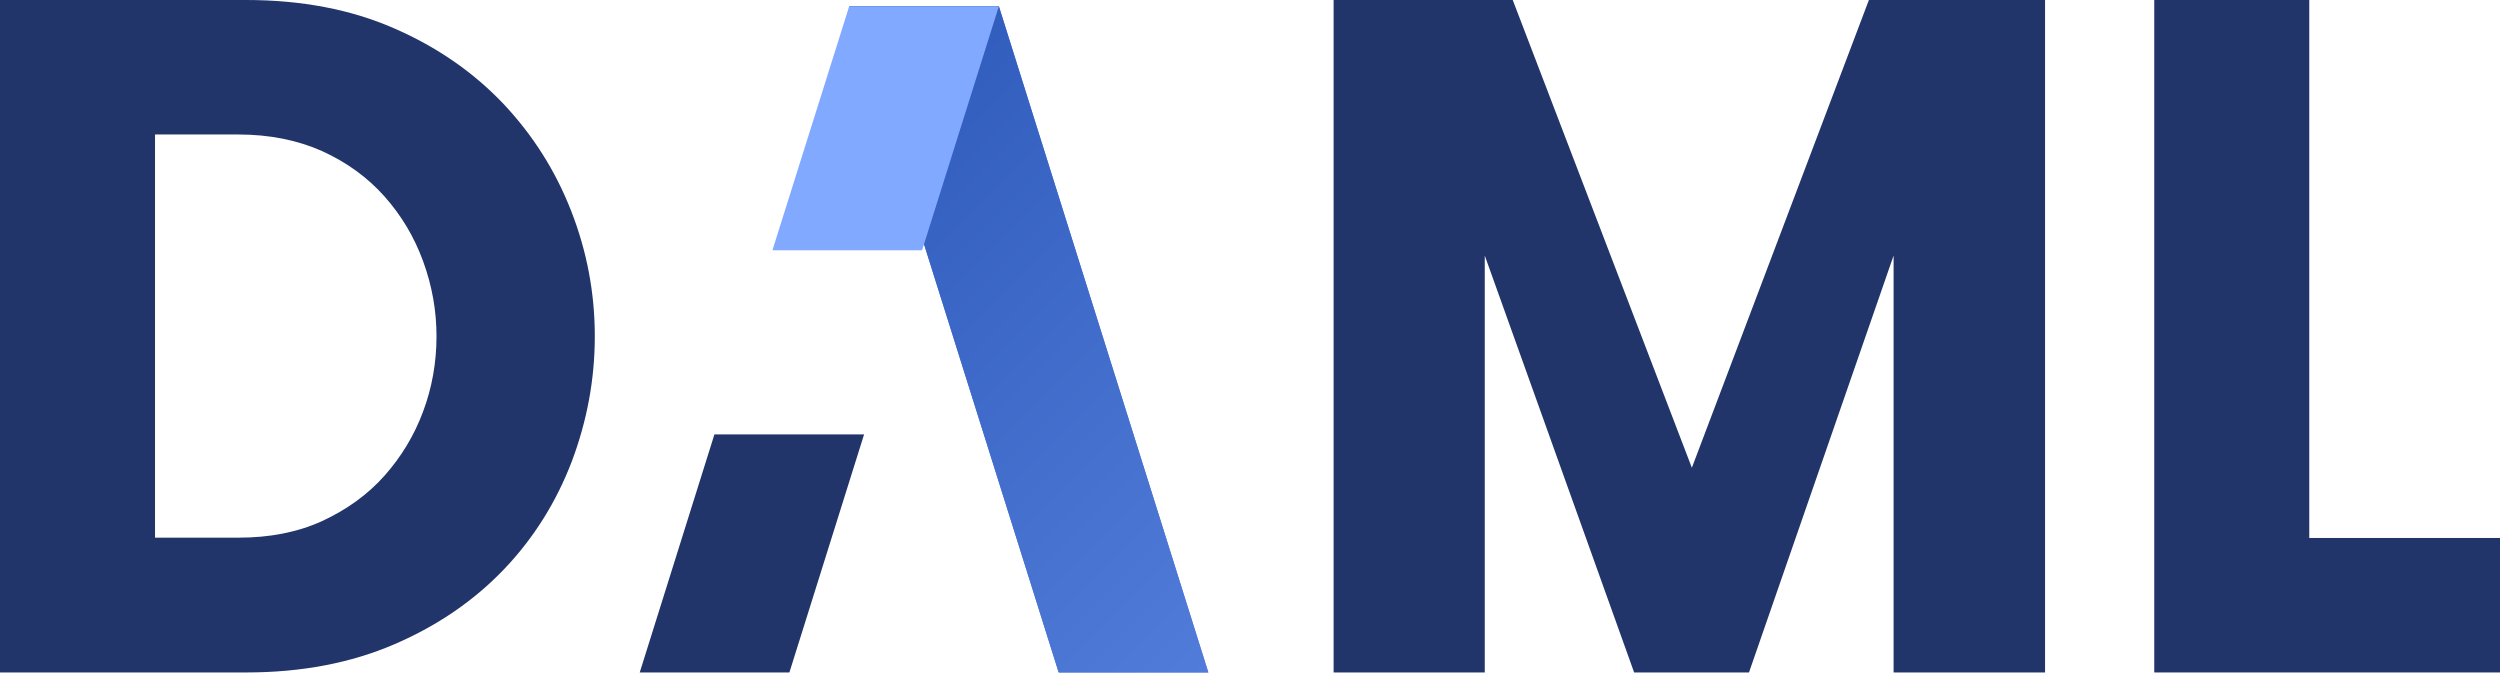
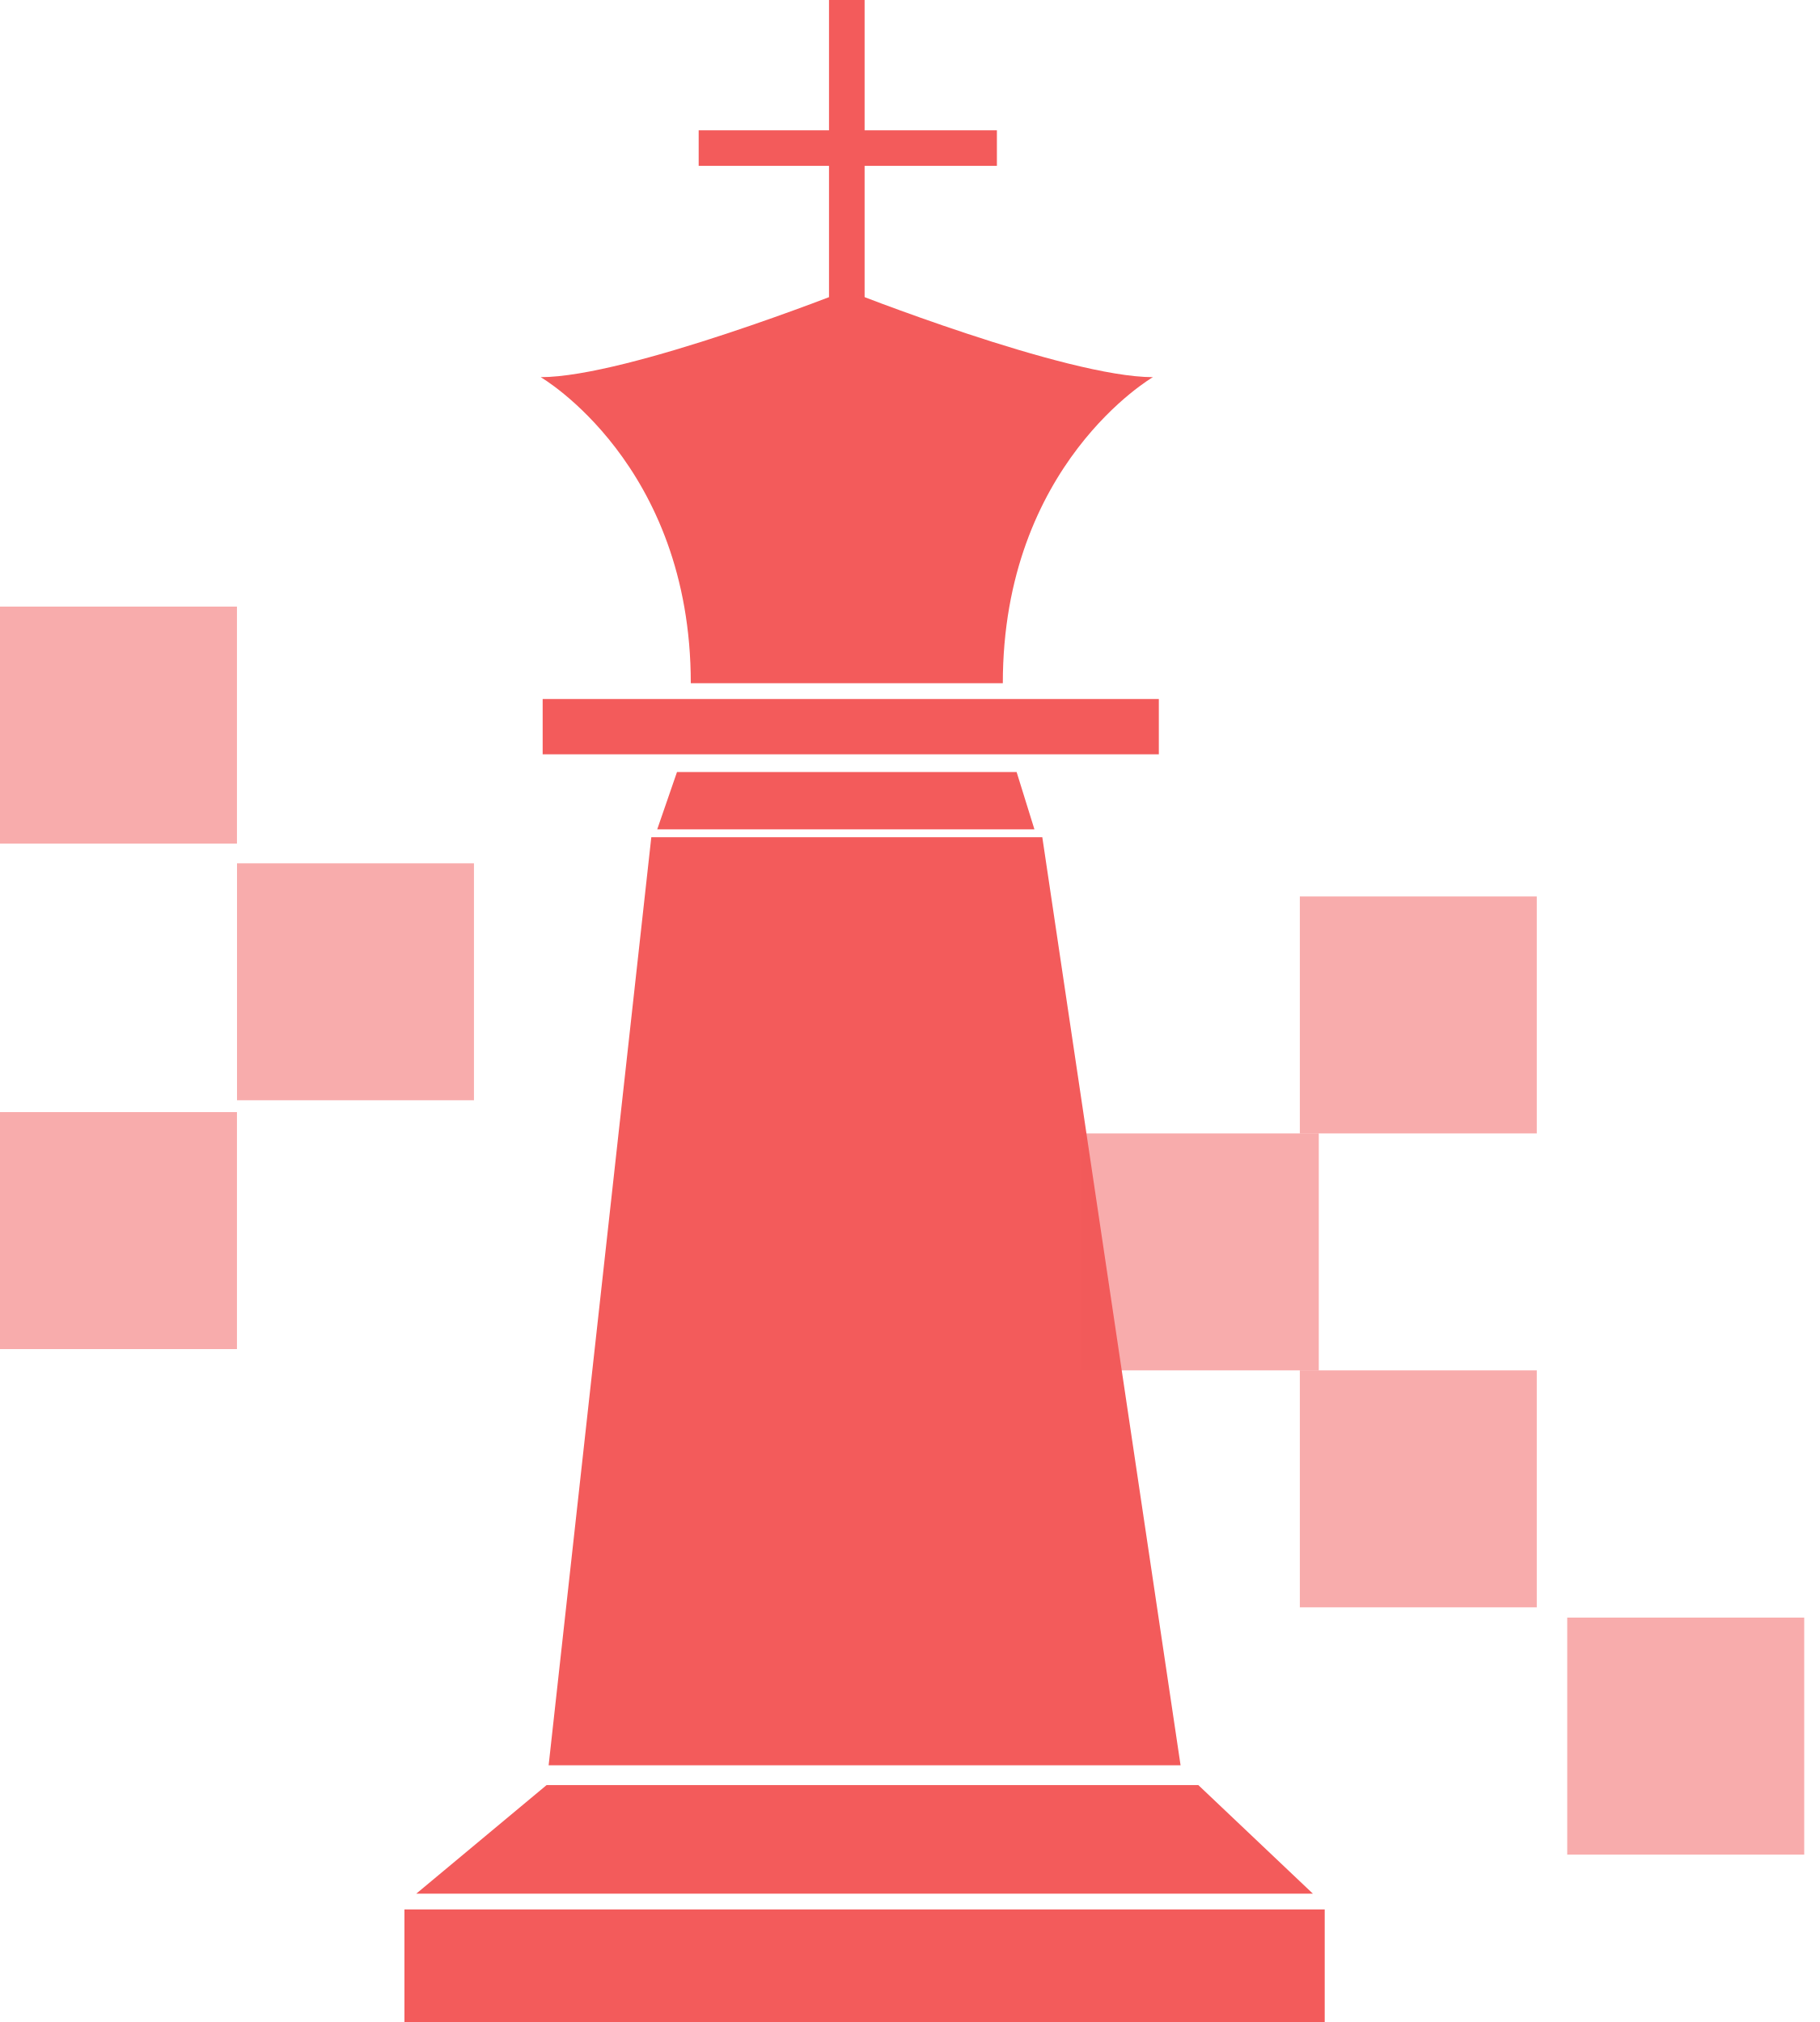
- <svg xmlns="http://www.w3.org/2000/svg" version="1.1" id="Layer_1" x="0px" y="0px" viewBox="0 0 840.2 226" style="enable-background:new 0 0 840.2 226;" xml:space="preserve">
-   <style type="text/css">
- 	.st0{fill:#21356A;}
- 	.st1{fill-rule:evenodd;clip-rule:evenodd;fill:#517CD9;}
- 	.st2{fill-rule:evenodd;clip-rule:evenodd;fill:url(#SVGID_1_);}
- 	.st3{fill-rule:evenodd;clip-rule:evenodd;fill:#21356A;}
- 	.st4{fill-rule:evenodd;clip-rule:evenodd;fill:#81A9FF;}
- </style>
-   <path class="st0" d="M687.3,0h-59.2l-59.5,157.2L508.4,0h-60.2v226H499V85.9L549.2,226h38.6l48.6-140.1V226h50.9V0z" />
-   <path class="st0" d="M776.1,180.8V0H724v226h116.2v-45.2H776.1z" />
-   <path class="st0" d="M0,0v226h82.7c18.7,0,35.3-3.2,49.9-9.5c14.6-6.3,26.9-14.8,36.9-25.3c10-10.5,17.5-22.6,22.7-36.2  c5.1-13.6,7.7-27.5,7.7-42c0-14.4-2.6-28.4-7.9-42c-5.3-13.6-12.9-25.6-22.9-36.2c-10-10.5-22.2-19-36.7-25.3  C118,3.2,101.4,0,82.7,0H0z M80.1,45.2c10.5,0,19.9,1.9,28.2,5.6c8.3,3.8,15.2,8.8,20.9,15.2c5.7,6.4,10,13.6,13,21.8  c3,8.2,4.5,16.6,4.5,25.2c0,8.8-1.5,17.3-4.5,25.3c-3,8.1-7.4,15.3-13,21.6c-5.7,6.4-12.7,11.4-20.9,15.2  c-8.3,3.8-17.7,5.6-28.2,5.6h-28V45.2H80.1z" />
-   <g>
-     <path class="st1" d="M285.4,2.1h50.3L406.1,226h-50.3L285.4,2.1z" />
-     <linearGradient id="SVGID_1_" gradientUnits="userSpaceOnUse" x1="431.899" y1="200.201" x2="259.584" y2="27.886">
-       <stop offset="0" style="stop-color:#517CD9" />
-       <stop offset="1" style="stop-color:#2C58B9" />
-     </linearGradient>
-     <path class="st2" d="M285.4,2.1h50.3L406.1,226h-50.3L285.4,2.1z" />
-   </g>
-   <polygon class="st3" points="290.4,146 265.3,226 215,226 240.1,146 " />
-   <polygon class="st4" points="335.7,2.1 309.9,84.1 259.6,84.1 285.4,2.1 " />
+ <svg xmlns="http://www.w3.org/2000/svg" width="36" height="40" viewBox="0 0 36 40" fill="none">
+   <path d="M23.352 34.922H10.852L12.883 16.562H20.617L23.352 34.922Z" fill="#F35B5B" />
+   <path d="M22.922 13.828H10.734V14.922H22.922V13.828Z" fill="#F35B5B" />
+   <path d="M25.969 37.461H8.234L10.812 35.313H23.703L25.969 37.461Z" fill="#F35B5B" />
+   <path d="M26.203 37.773H8V40H26.203V37.773Z" fill="#F35B5B" />
+   <path d="M19.719 2.578H13.82V3.281H19.719V2.578Z" fill="#F35B5B" />
+   <path d="M17.102 0H16.398V5.898H17.102V0Z" fill="#F35B5B" />
+   <path d="M20.461 16.406H13L13.391 15.273H20.109L20.461 16.406Z" fill="#F35B5B" />
+   <path d="M16.75 5.743C16.75 5.743 12.414 7.461 10.695 7.461C10.695 7.461 13.664 9.18 13.664 13.516H16.75H19.836C19.836 9.18 22.805 7.461 22.805 7.461C21.086 7.461 16.75 5.743 16.75 5.743Z" fill="#F35B5B" />
+   <path d="M30.398 17.734H25.711V22.422H30.398V17.734Z" fill="#F35B5B" fill-opacity="0.5" />
+   <path d="M4.687 22H0V26.688H4.687V22Z" fill="#F35B5B" fill-opacity="0.5" />
+   <path d="M4.687 12H0V16.688H4.687V12Z" fill="#F35B5B" fill-opacity="0.5" />
+   <path d="M26.086 22.422H21.398V27.109H26.086V22.422Z" fill="#F35B5B" fill-opacity="0.5" />
+   <path d="M35.688 32H31V36.688H35.688V32Z" fill="#F35B5B" fill-opacity="0.5" />
+   <path d="M9.375 17.078H4.688V21.766H9.375V17.078Z" fill="#F35B5B" fill-opacity="0.5" />
+   <path d="M30.398 27.109H25.711V31.797H30.398V27.109Z" fill="#F35B5B" fill-opacity="0.5" />
</svg>
